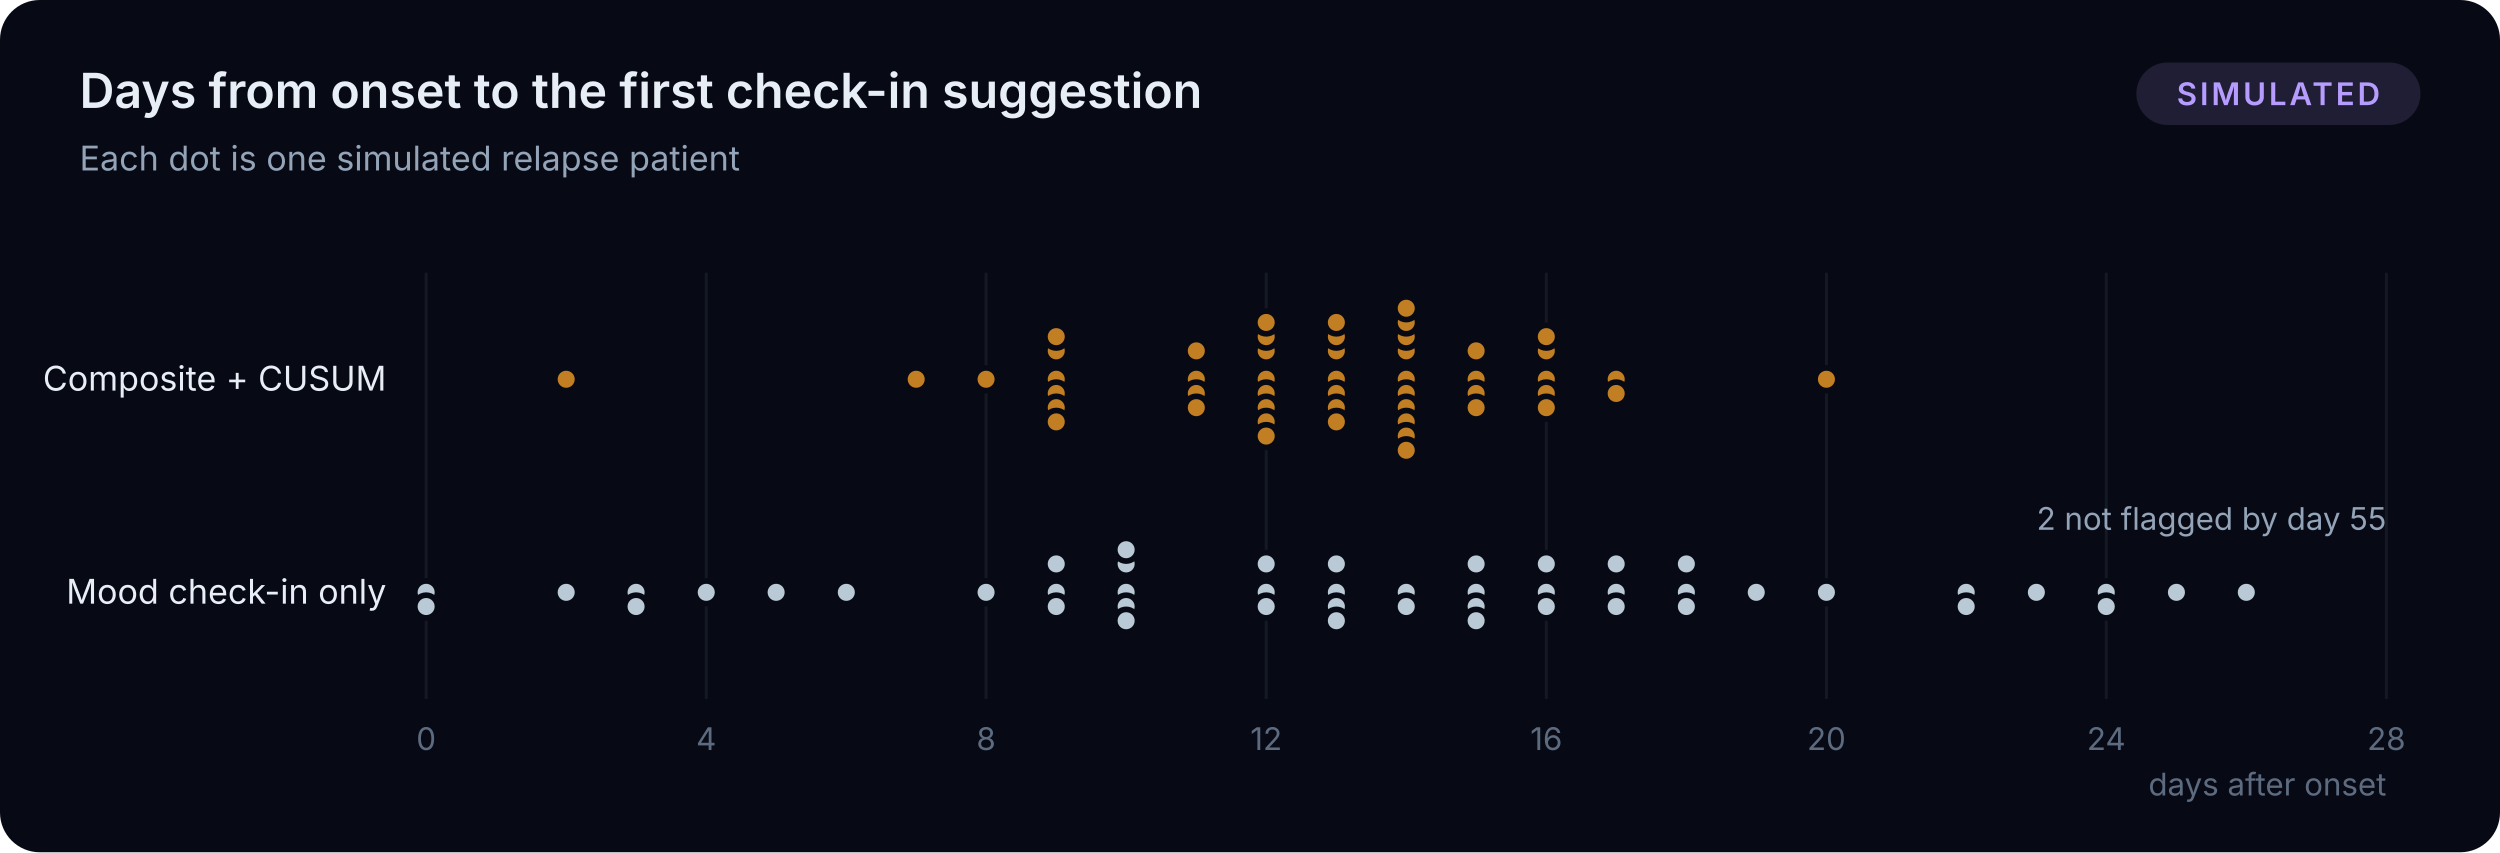
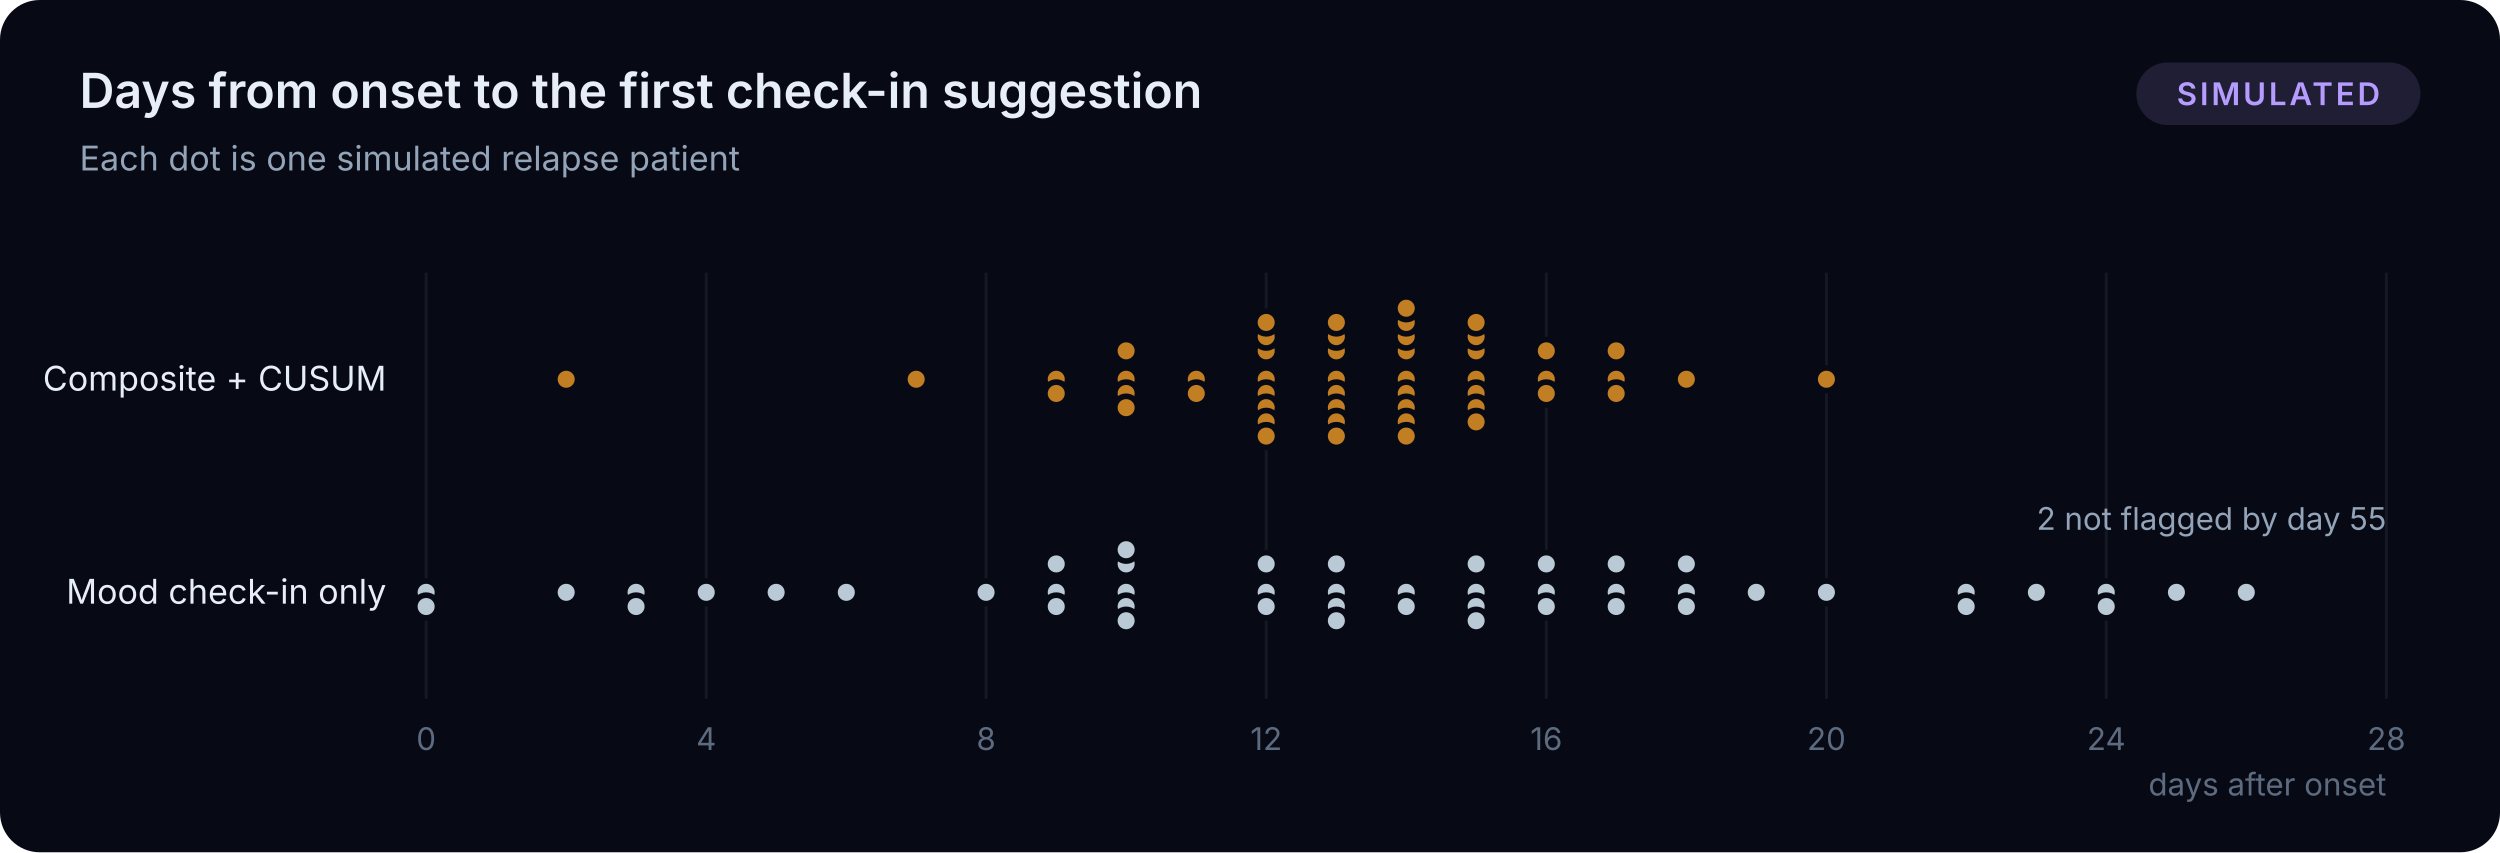
<svg xmlns="http://www.w3.org/2000/svg" viewBox="0 0 880 300" width="880" height="300" font-family="Inter, system-ui, -apple-system, Segoe UI, sans-serif" role="img" aria-label="Days from relapse onset to the first check-in suggestion">
  <rect width="880" height="300" rx="14" fill="#070A14" />
  <text x="28.0" y="38.0" font-size="17" fill="#E8EEF5" text-anchor="start" font-weight="600">Days from onset to the first check-in suggestion</text>
  <text x="28.0" y="60.0" font-size="12" fill="#93A3B8" text-anchor="start" font-weight="400">Each dot is one simulated relapse patient</text>
  <rect x="752" y="22" width="100" height="22" rx="11" fill="rgba(183,156,255,0.14)" />
  <text x="802.0" y="37.0" font-size="11" fill="#B79CFF" text-anchor="middle" font-weight="600" letter-spacing="1">SIMULATED</text>
  <line x1="150.0" y1="96.0" x2="150.0" y2="246.0" stroke="rgba(185,202,214,0.08)" stroke-width="1" />
  <text x="150.0" y="264.0" font-size="11" fill="#5D6B80" text-anchor="middle" font-weight="400">0</text>
  <line x1="248.6" y1="96.0" x2="248.6" y2="246.0" stroke="rgba(185,202,214,0.08)" stroke-width="1" />
  <text x="248.6" y="264.0" font-size="11" fill="#5D6B80" text-anchor="middle" font-weight="400">4</text>
  <line x1="347.1" y1="96.0" x2="347.1" y2="246.0" stroke="rgba(185,202,214,0.08)" stroke-width="1" />
  <text x="347.1" y="264.0" font-size="11" fill="#5D6B80" text-anchor="middle" font-weight="400">8</text>
  <line x1="445.7" y1="96.0" x2="445.7" y2="246.0" stroke="rgba(185,202,214,0.08)" stroke-width="1" />
  <text x="445.7" y="264.0" font-size="11" fill="#5D6B80" text-anchor="middle" font-weight="400">12</text>
  <line x1="544.3" y1="96.0" x2="544.3" y2="246.0" stroke="rgba(185,202,214,0.08)" stroke-width="1" />
  <text x="544.3" y="264.0" font-size="11" fill="#5D6B80" text-anchor="middle" font-weight="400">16</text>
  <line x1="642.9" y1="96.0" x2="642.9" y2="246.0" stroke="rgba(185,202,214,0.08)" stroke-width="1" />
  <text x="642.9" y="264.0" font-size="11" fill="#5D6B80" text-anchor="middle" font-weight="400">20</text>
  <line x1="741.4" y1="96.0" x2="741.4" y2="246.0" stroke="rgba(185,202,214,0.08)" stroke-width="1" />
  <text x="741.4" y="264.0" font-size="11" fill="#5D6B80" text-anchor="middle" font-weight="400">24</text>
  <line x1="840.0" y1="96.0" x2="840.0" y2="246.0" stroke="rgba(185,202,214,0.08)" stroke-width="1" />
  <text x="840.0" y="264.0" font-size="11" fill="#5D6B80" text-anchor="middle" font-weight="400">28</text>
  <text x="840.0" y="280.0" font-size="11" fill="#5D6B80" text-anchor="end" font-weight="400">days after onset</text>
  <text x="136.0" y="137.5" font-size="12" fill="#E8EEF5" text-anchor="end" font-weight="400">Composite + CUSUM</text>
  <circle cx="199.3" cy="133.5" r="4" fill="#C27E22" stroke="#070A14" stroke-width="2" />
  <circle cx="322.5" cy="133.5" r="4" fill="#C27E22" stroke="#070A14" stroke-width="2" />
-   <circle cx="347.1" cy="133.5" r="4" fill="#C27E22" stroke="#070A14" stroke-width="2" />
  <circle cx="371.8" cy="133.5" r="4" fill="#C27E22" stroke="#070A14" stroke-width="2" />
  <circle cx="371.8" cy="138.5" r="4" fill="#C27E22" stroke="#070A14" stroke-width="2" />
-   <circle cx="371.8" cy="123.5" r="4" fill="#C27E22" stroke="#070A14" stroke-width="2" />
-   <circle cx="371.8" cy="143.5" r="4" fill="#C27E22" stroke="#070A14" stroke-width="2" />
-   <circle cx="371.8" cy="118.5" r="4" fill="#C27E22" stroke="#070A14" stroke-width="2" />
-   <circle cx="371.8" cy="148.5" r="4" fill="#C27E22" stroke="#070A14" stroke-width="2" />
+   <circle cx="396.4" cy="133.5" r="4" fill="#C27E22" stroke="#070A14" stroke-width="2" />
+   <circle cx="396.4" cy="138.5" r="4" fill="#C27E22" stroke="#070A14" stroke-width="2" />
+   <circle cx="396.4" cy="123.5" r="4" fill="#C27E22" stroke="#070A14" stroke-width="2" />
+   <circle cx="396.4" cy="143.5" r="4" fill="#C27E22" stroke="#070A14" stroke-width="2" />
  <circle cx="421.1" cy="133.5" r="4" fill="#C27E22" stroke="#070A14" stroke-width="2" />
  <circle cx="421.1" cy="138.5" r="4" fill="#C27E22" stroke="#070A14" stroke-width="2" />
-   <circle cx="421.1" cy="123.5" r="4" fill="#C27E22" stroke="#070A14" stroke-width="2" />
-   <circle cx="421.1" cy="143.5" r="4" fill="#C27E22" stroke="#070A14" stroke-width="2" />
  <circle cx="445.7" cy="133.5" r="4" fill="#C27E22" stroke="#070A14" stroke-width="2" />
  <circle cx="445.7" cy="138.5" r="4" fill="#C27E22" stroke="#070A14" stroke-width="2" />
  <circle cx="445.7" cy="123.5" r="4" fill="#C27E22" stroke="#070A14" stroke-width="2" />
  <circle cx="445.7" cy="143.5" r="4" fill="#C27E22" stroke="#070A14" stroke-width="2" />
  <circle cx="445.7" cy="118.5" r="4" fill="#C27E22" stroke="#070A14" stroke-width="2" />
  <circle cx="445.7" cy="148.5" r="4" fill="#C27E22" stroke="#070A14" stroke-width="2" />
  <circle cx="445.7" cy="113.5" r="4" fill="#C27E22" stroke="#070A14" stroke-width="2" />
  <circle cx="445.7" cy="153.5" r="4" fill="#C27E22" stroke="#070A14" stroke-width="2" />
  <circle cx="470.4" cy="133.5" r="4" fill="#C27E22" stroke="#070A14" stroke-width="2" />
  <circle cx="470.4" cy="138.5" r="4" fill="#C27E22" stroke="#070A14" stroke-width="2" />
  <circle cx="470.4" cy="123.5" r="4" fill="#C27E22" stroke="#070A14" stroke-width="2" />
  <circle cx="470.4" cy="143.5" r="4" fill="#C27E22" stroke="#070A14" stroke-width="2" />
  <circle cx="470.4" cy="118.5" r="4" fill="#C27E22" stroke="#070A14" stroke-width="2" />
  <circle cx="470.4" cy="148.5" r="4" fill="#C27E22" stroke="#070A14" stroke-width="2" />
  <circle cx="470.4" cy="113.5" r="4" fill="#C27E22" stroke="#070A14" stroke-width="2" />
+   <circle cx="470.4" cy="153.5" r="4" fill="#C27E22" stroke="#070A14" stroke-width="2" />
  <circle cx="495.0" cy="133.5" r="4" fill="#C27E22" stroke="#070A14" stroke-width="2" />
  <circle cx="495.0" cy="138.5" r="4" fill="#C27E22" stroke="#070A14" stroke-width="2" />
  <circle cx="495.0" cy="123.5" r="4" fill="#C27E22" stroke="#070A14" stroke-width="2" />
  <circle cx="495.0" cy="143.5" r="4" fill="#C27E22" stroke="#070A14" stroke-width="2" />
  <circle cx="495.0" cy="118.5" r="4" fill="#C27E22" stroke="#070A14" stroke-width="2" />
  <circle cx="495.0" cy="148.5" r="4" fill="#C27E22" stroke="#070A14" stroke-width="2" />
  <circle cx="495.0" cy="113.5" r="4" fill="#C27E22" stroke="#070A14" stroke-width="2" />
  <circle cx="495.0" cy="153.5" r="4" fill="#C27E22" stroke="#070A14" stroke-width="2" />
  <circle cx="495.0" cy="108.5" r="4" fill="#C27E22" stroke="#070A14" stroke-width="2" />
-   <circle cx="495.0" cy="158.5" r="4" fill="#C27E22" stroke="#070A14" stroke-width="2" />
  <circle cx="519.6" cy="133.5" r="4" fill="#C27E22" stroke="#070A14" stroke-width="2" />
  <circle cx="519.6" cy="138.5" r="4" fill="#C27E22" stroke="#070A14" stroke-width="2" />
  <circle cx="519.6" cy="123.5" r="4" fill="#C27E22" stroke="#070A14" stroke-width="2" />
  <circle cx="519.6" cy="143.5" r="4" fill="#C27E22" stroke="#070A14" stroke-width="2" />
+   <circle cx="519.6" cy="118.5" r="4" fill="#C27E22" stroke="#070A14" stroke-width="2" />
+   <circle cx="519.6" cy="148.5" r="4" fill="#C27E22" stroke="#070A14" stroke-width="2" />
+   <circle cx="519.6" cy="113.5" r="4" fill="#C27E22" stroke="#070A14" stroke-width="2" />
  <circle cx="544.3" cy="133.5" r="4" fill="#C27E22" stroke="#070A14" stroke-width="2" />
  <circle cx="544.3" cy="138.5" r="4" fill="#C27E22" stroke="#070A14" stroke-width="2" />
  <circle cx="544.3" cy="123.5" r="4" fill="#C27E22" stroke="#070A14" stroke-width="2" />
-   <circle cx="544.3" cy="143.5" r="4" fill="#C27E22" stroke="#070A14" stroke-width="2" />
-   <circle cx="544.3" cy="118.5" r="4" fill="#C27E22" stroke="#070A14" stroke-width="2" />
  <circle cx="568.9" cy="133.5" r="4" fill="#C27E22" stroke="#070A14" stroke-width="2" />
  <circle cx="568.9" cy="138.5" r="4" fill="#C27E22" stroke="#070A14" stroke-width="2" />
+   <circle cx="568.9" cy="123.5" r="4" fill="#C27E22" stroke="#070A14" stroke-width="2" />
+   <circle cx="593.6" cy="133.5" r="4" fill="#C27E22" stroke="#070A14" stroke-width="2" />
  <circle cx="642.9" cy="133.5" r="4" fill="#C27E22" stroke="#070A14" stroke-width="2" />
  <text x="136.0" y="212.5" font-size="12" fill="#E8EEF5" text-anchor="end" font-weight="400">Mood check-in only</text>
  <circle cx="150.0" cy="208.5" r="4" fill="#B9CAD6" stroke="#070A14" stroke-width="2" />
  <circle cx="150.0" cy="213.5" r="4" fill="#B9CAD6" stroke="#070A14" stroke-width="2" />
  <circle cx="199.3" cy="208.5" r="4" fill="#B9CAD6" stroke="#070A14" stroke-width="2" />
  <circle cx="223.9" cy="208.5" r="4" fill="#B9CAD6" stroke="#070A14" stroke-width="2" />
  <circle cx="223.9" cy="213.5" r="4" fill="#B9CAD6" stroke="#070A14" stroke-width="2" />
  <circle cx="248.6" cy="208.5" r="4" fill="#B9CAD6" stroke="#070A14" stroke-width="2" />
  <circle cx="273.2" cy="208.5" r="4" fill="#B9CAD6" stroke="#070A14" stroke-width="2" />
  <circle cx="297.9" cy="208.5" r="4" fill="#B9CAD6" stroke="#070A14" stroke-width="2" />
  <circle cx="347.1" cy="208.5" r="4" fill="#B9CAD6" stroke="#070A14" stroke-width="2" />
  <circle cx="371.8" cy="208.5" r="4" fill="#B9CAD6" stroke="#070A14" stroke-width="2" />
  <circle cx="371.8" cy="213.5" r="4" fill="#B9CAD6" stroke="#070A14" stroke-width="2" />
  <circle cx="371.8" cy="198.5" r="4" fill="#B9CAD6" stroke="#070A14" stroke-width="2" />
  <circle cx="396.4" cy="208.5" r="4" fill="#B9CAD6" stroke="#070A14" stroke-width="2" />
  <circle cx="396.4" cy="213.5" r="4" fill="#B9CAD6" stroke="#070A14" stroke-width="2" />
  <circle cx="396.4" cy="198.5" r="4" fill="#B9CAD6" stroke="#070A14" stroke-width="2" />
  <circle cx="396.4" cy="218.5" r="4" fill="#B9CAD6" stroke="#070A14" stroke-width="2" />
  <circle cx="396.4" cy="193.5" r="4" fill="#B9CAD6" stroke="#070A14" stroke-width="2" />
  <circle cx="445.7" cy="208.5" r="4" fill="#B9CAD6" stroke="#070A14" stroke-width="2" />
  <circle cx="445.7" cy="213.5" r="4" fill="#B9CAD6" stroke="#070A14" stroke-width="2" />
  <circle cx="445.7" cy="198.5" r="4" fill="#B9CAD6" stroke="#070A14" stroke-width="2" />
  <circle cx="470.4" cy="208.5" r="4" fill="#B9CAD6" stroke="#070A14" stroke-width="2" />
  <circle cx="470.4" cy="213.5" r="4" fill="#B9CAD6" stroke="#070A14" stroke-width="2" />
  <circle cx="470.4" cy="198.5" r="4" fill="#B9CAD6" stroke="#070A14" stroke-width="2" />
  <circle cx="470.4" cy="218.5" r="4" fill="#B9CAD6" stroke="#070A14" stroke-width="2" />
  <circle cx="495.0" cy="208.5" r="4" fill="#B9CAD6" stroke="#070A14" stroke-width="2" />
  <circle cx="495.0" cy="213.5" r="4" fill="#B9CAD6" stroke="#070A14" stroke-width="2" />
  <circle cx="519.6" cy="208.5" r="4" fill="#B9CAD6" stroke="#070A14" stroke-width="2" />
  <circle cx="519.6" cy="213.5" r="4" fill="#B9CAD6" stroke="#070A14" stroke-width="2" />
  <circle cx="519.6" cy="198.5" r="4" fill="#B9CAD6" stroke="#070A14" stroke-width="2" />
  <circle cx="519.6" cy="218.5" r="4" fill="#B9CAD6" stroke="#070A14" stroke-width="2" />
  <circle cx="544.3" cy="208.5" r="4" fill="#B9CAD6" stroke="#070A14" stroke-width="2" />
  <circle cx="544.3" cy="213.5" r="4" fill="#B9CAD6" stroke="#070A14" stroke-width="2" />
  <circle cx="544.3" cy="198.5" r="4" fill="#B9CAD6" stroke="#070A14" stroke-width="2" />
  <circle cx="568.9" cy="208.5" r="4" fill="#B9CAD6" stroke="#070A14" stroke-width="2" />
  <circle cx="568.9" cy="213.5" r="4" fill="#B9CAD6" stroke="#070A14" stroke-width="2" />
  <circle cx="568.9" cy="198.5" r="4" fill="#B9CAD6" stroke="#070A14" stroke-width="2" />
  <circle cx="593.6" cy="208.5" r="4" fill="#B9CAD6" stroke="#070A14" stroke-width="2" />
  <circle cx="593.6" cy="213.5" r="4" fill="#B9CAD6" stroke="#070A14" stroke-width="2" />
  <circle cx="593.6" cy="198.5" r="4" fill="#B9CAD6" stroke="#070A14" stroke-width="2" />
  <circle cx="618.2" cy="208.5" r="4" fill="#B9CAD6" stroke="#070A14" stroke-width="2" />
  <circle cx="642.9" cy="208.5" r="4" fill="#B9CAD6" stroke="#070A14" stroke-width="2" />
  <circle cx="692.1" cy="208.5" r="4" fill="#B9CAD6" stroke="#070A14" stroke-width="2" />
  <circle cx="692.1" cy="213.5" r="4" fill="#B9CAD6" stroke="#070A14" stroke-width="2" />
  <circle cx="716.8" cy="208.5" r="4" fill="#B9CAD6" stroke="#070A14" stroke-width="2" />
  <circle cx="741.4" cy="208.5" r="4" fill="#B9CAD6" stroke="#070A14" stroke-width="2" />
  <circle cx="741.4" cy="213.5" r="4" fill="#B9CAD6" stroke="#070A14" stroke-width="2" />
  <circle cx="766.1" cy="208.5" r="4" fill="#B9CAD6" stroke="#070A14" stroke-width="2" />
  <circle cx="790.7" cy="208.5" r="4" fill="#B9CAD6" stroke="#070A14" stroke-width="2" />
  <text x="840.0" y="186.5" font-size="11" fill="#93A3B8" text-anchor="end" font-weight="400">2 not flagged by day 55</text>
</svg>
